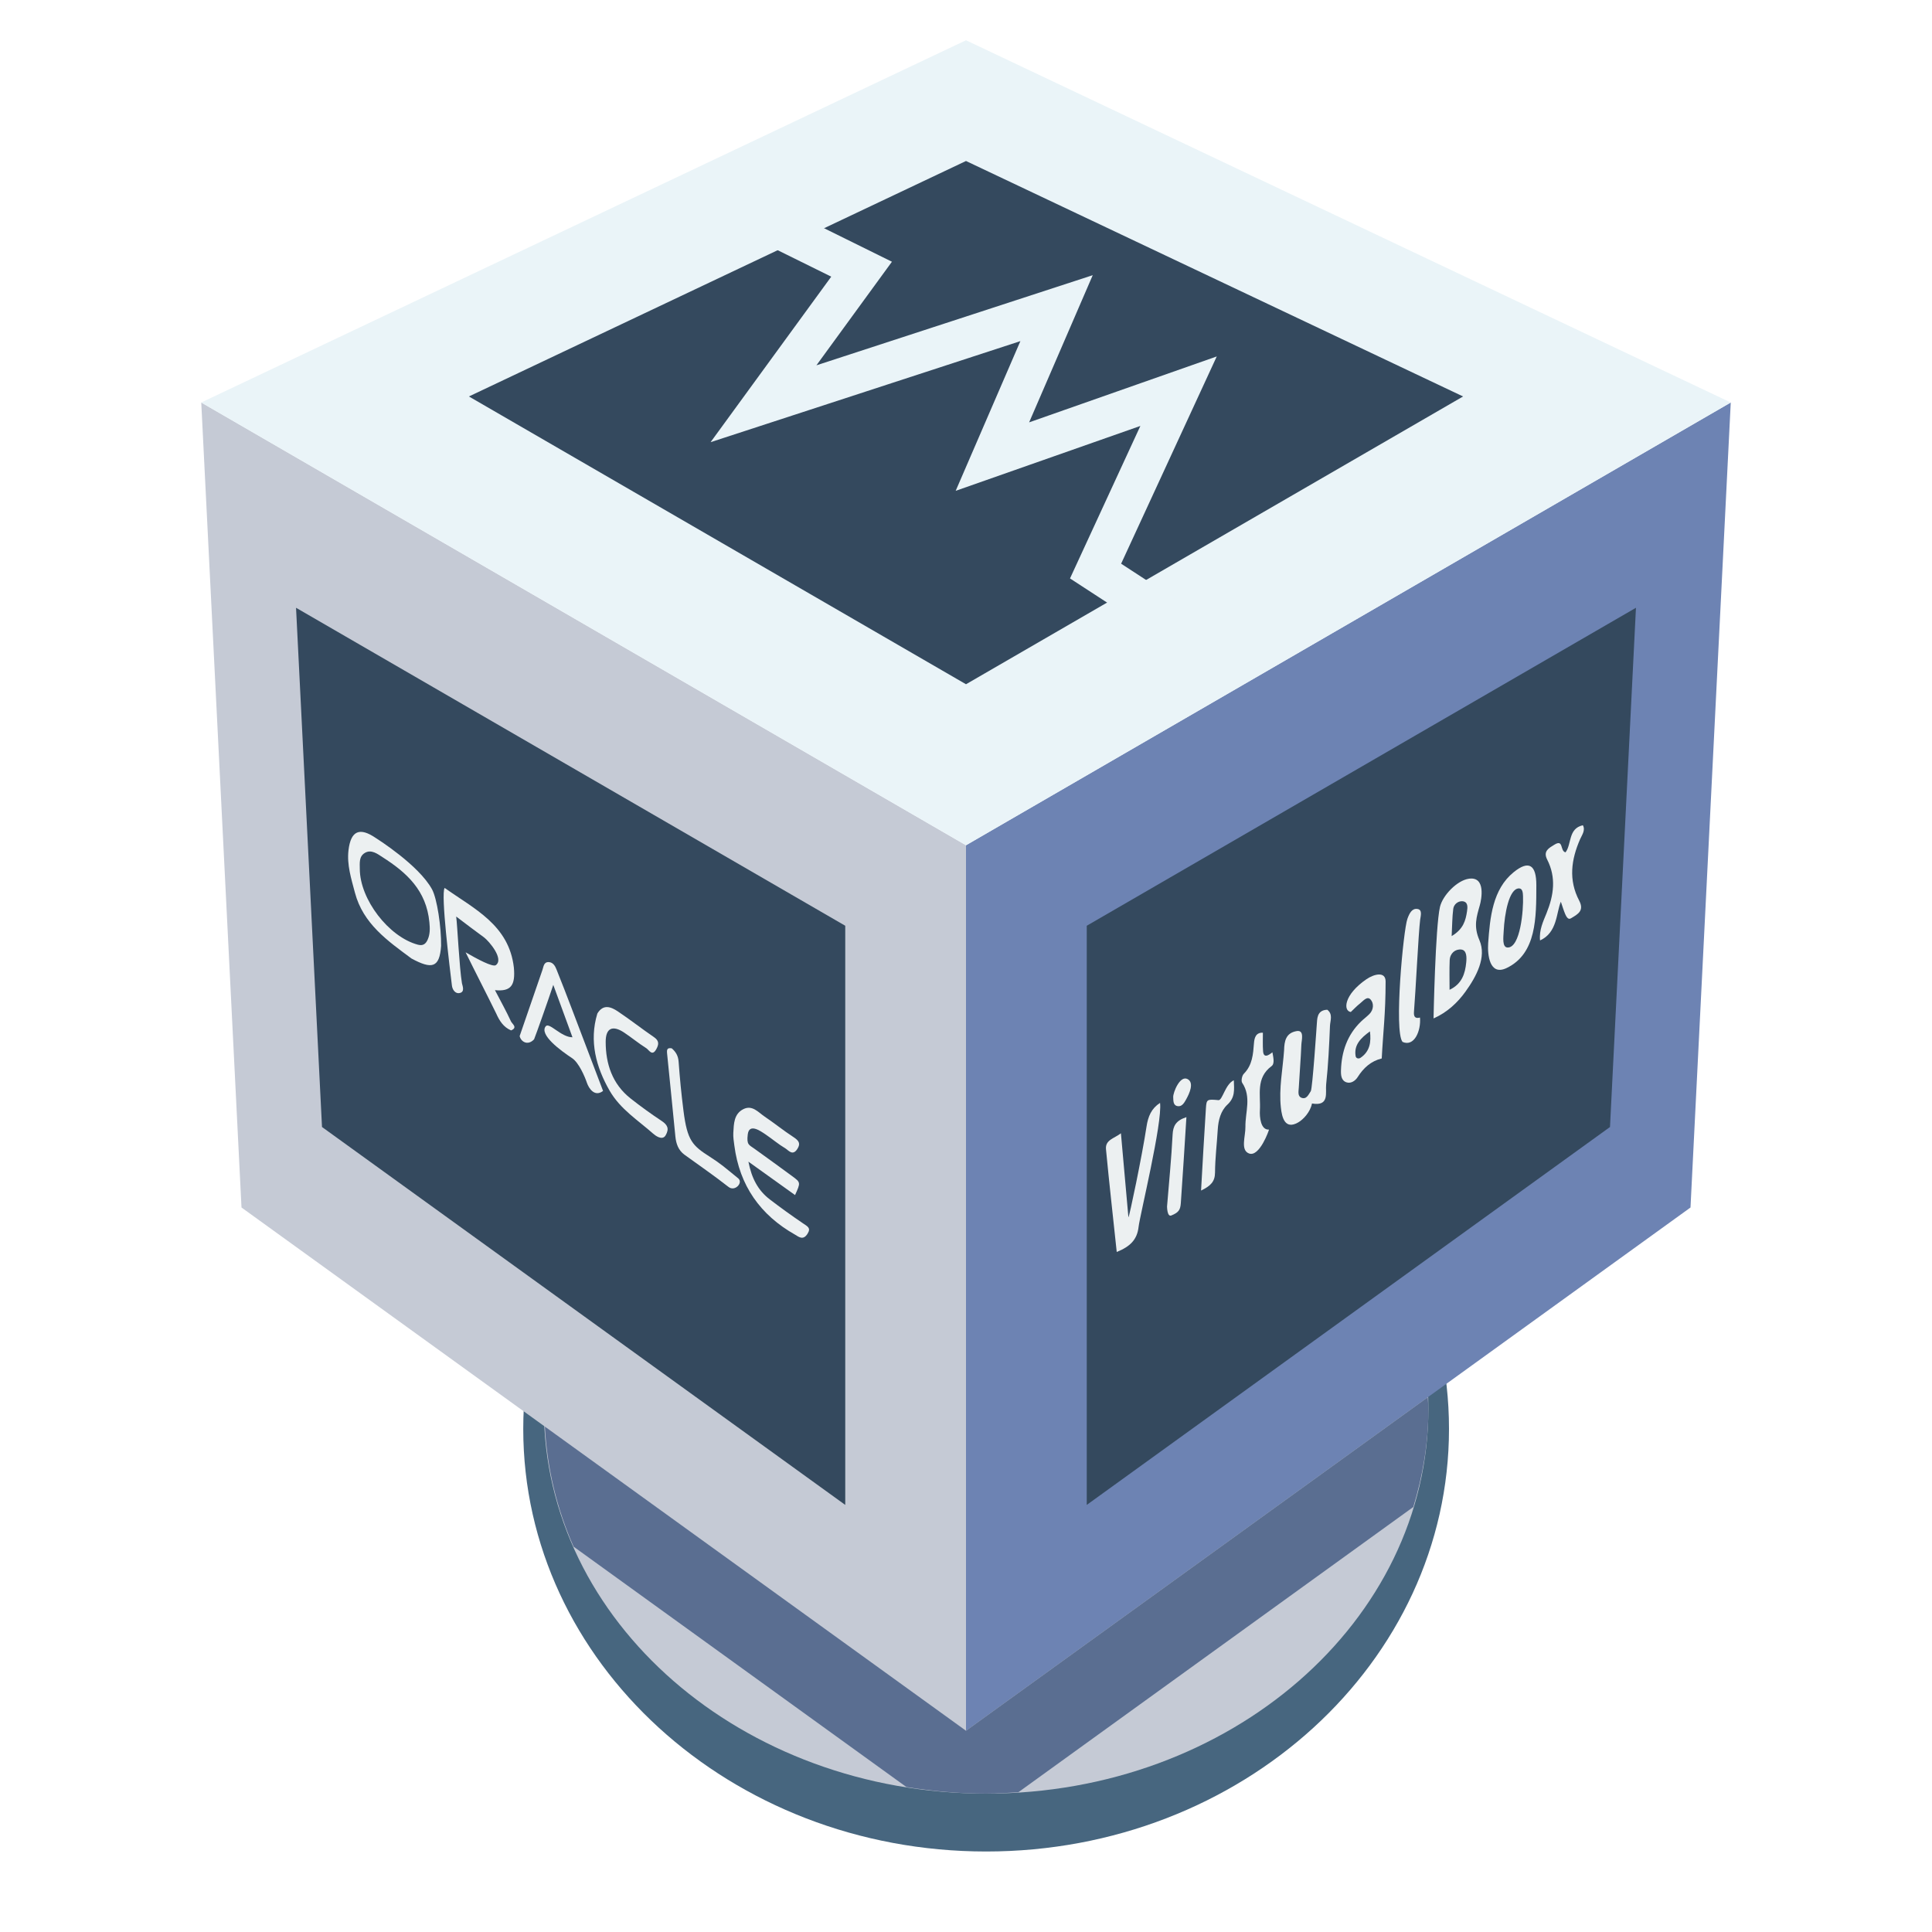
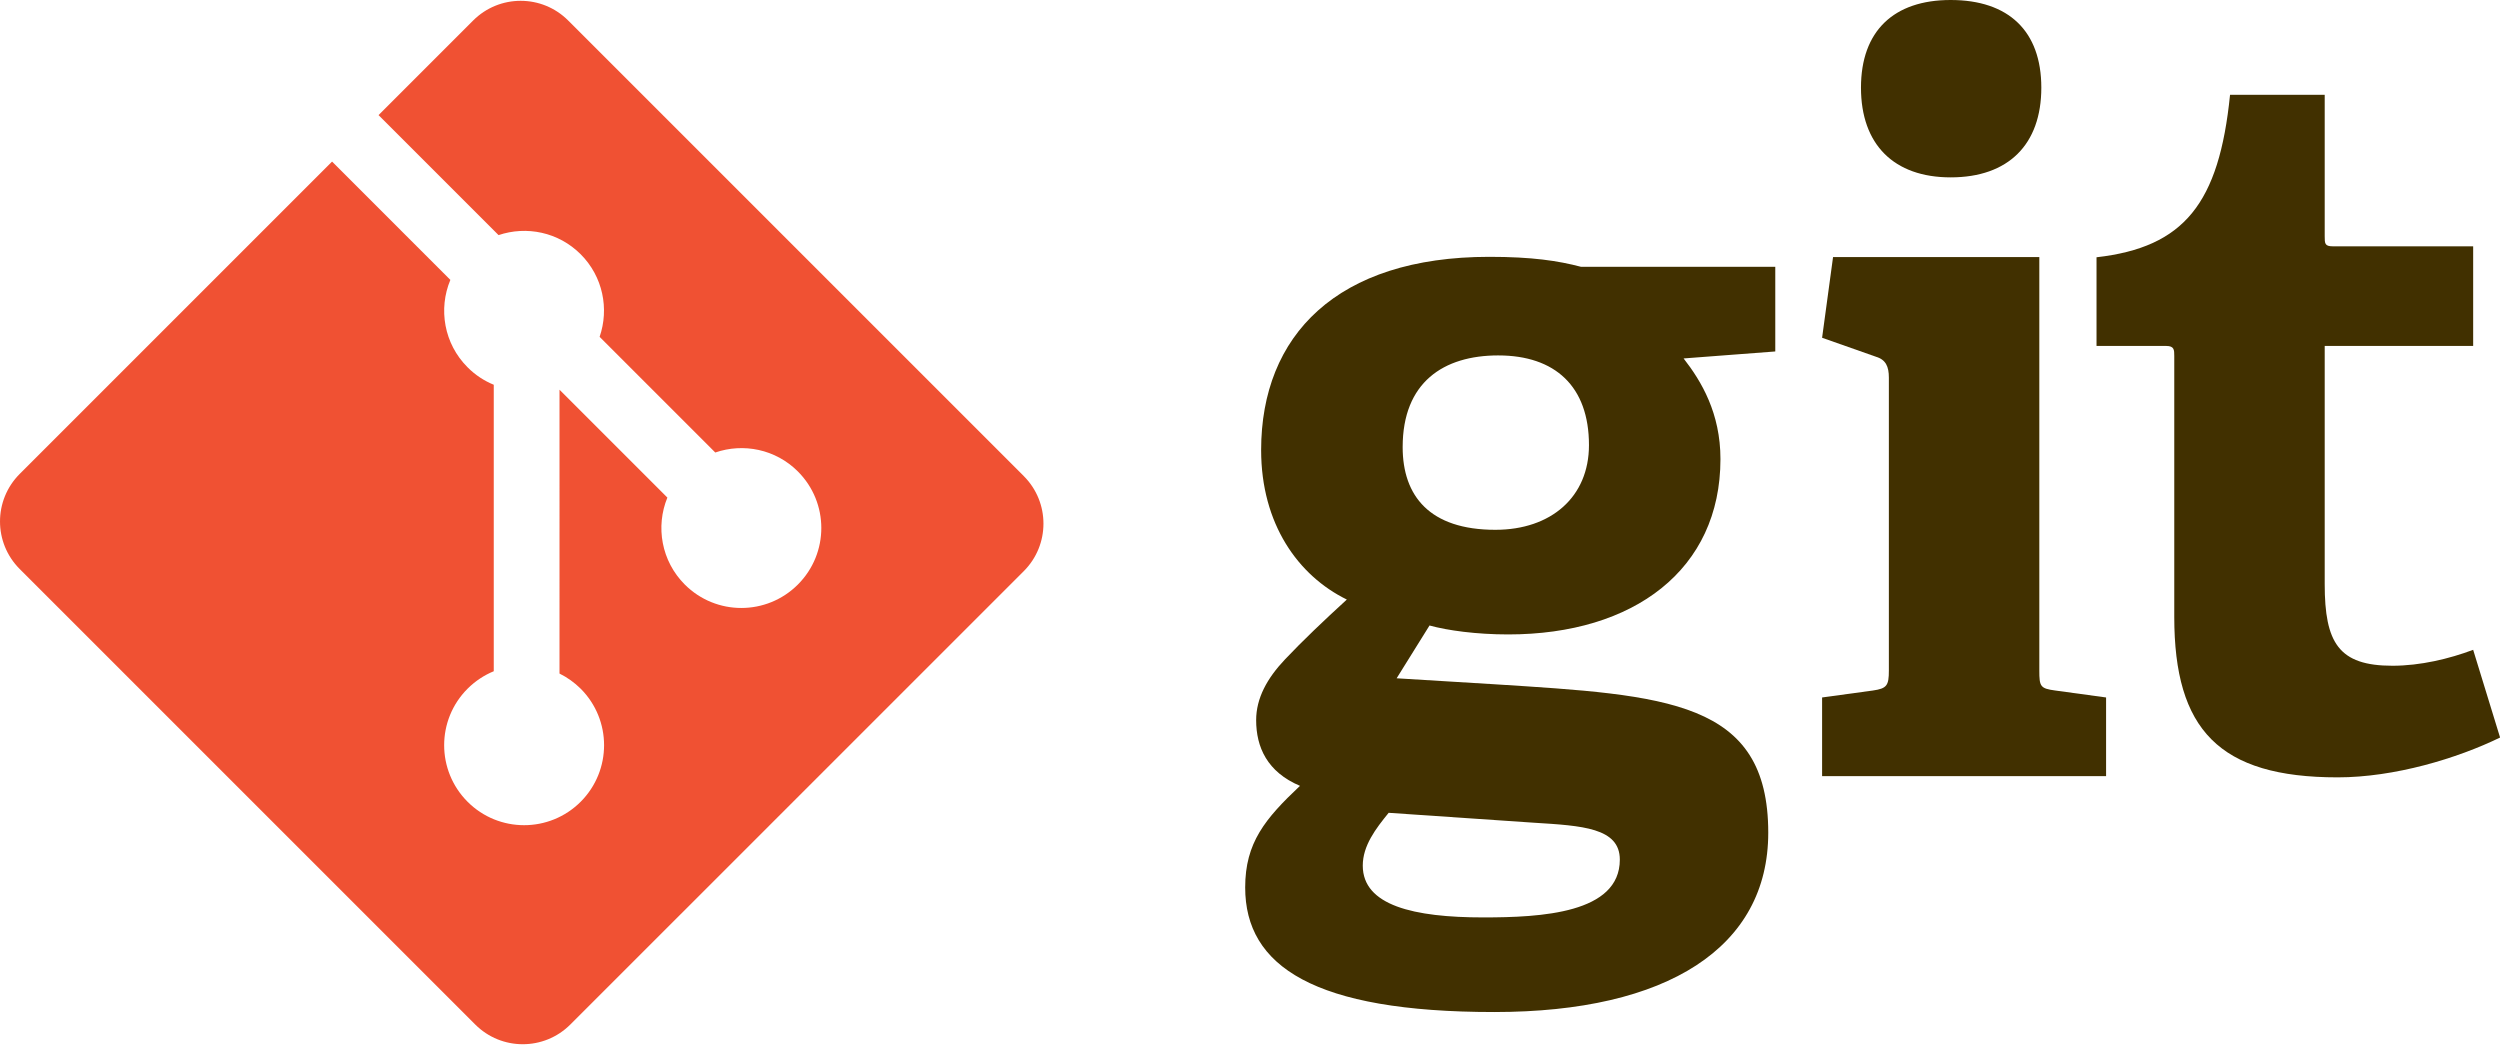
- <svg xmlns="http://www.w3.org/2000/svg" version="1.1" x="0px" y="0px" viewBox="0 0 48 48" style="enable-background:new 0 0 48 48;" xml:space="preserve">
-   <ellipse style="fill:#47667F;" cx="24.5" cy="35.5" rx="11.5" ry="10.5" />
-   <ellipse style="fill:#C5CAD5;" cx="24.5" cy="35" rx="10.988" ry="9.562" />
-   <polygon style="fill:#C5CAD5;" points="5,10 24,21 24,43 6,30 " />
-   <polygon style="fill:#6D83B3;" points="43,10 24,21 24,43 42,30 " />
-   <path style="fill:#5A6E91;" d="M24.5,44.562c0.271,0,0.536-0.018,0.802-0.035l9.811-7.086c0.237-0.781,0.375-1.596,0.375-2.441  c0-0.096-0.013-0.189-0.016-0.285L24,43l-10.462-7.556c0.055,1.047,0.301,2.049,0.713,2.982l8.27,5.973  C23.164,44.501,23.823,44.562,24.5,44.562z" />
-   <polygon style="fill:#EAF4F8;" points="5,10 24,21 43,10 24,1 " />
-   <polygon style="fill:#34495E;" points="11.65,9.85 24,17 36.35,9.85 24,4 " />
-   <polygon style="fill:#34495E;" points="40,28 40.645,15.1 27,23 27,37.389 " />
-   <polygon style="fill:#34495E;" points="8,28 7.355,15.1 21,23 21,37.389 " />
-   <polyline style="fill:none;stroke:#EAF4F8;stroke-miterlimit:10;" points="19,5.5 21.406,6.688 18.969,10.031 26.25,7.656   24.656,11.344 29.281,9.719 27.219,14.188 30,16 " />
-   <path style="fill:#ECF0F1;" d="M28.821,27.401c0.063,0.491-0.501,2.796-0.533,3.079c-0.036,0.321-0.211,0.491-0.543,0.625  c-0.092-0.869-0.187-1.709-0.267-2.552c-0.022-0.236,0.205-0.267,0.371-0.397c0.063,0.687,0.127,1.443,0.186,2.087  c0.021,0.003,0.341-1.532,0.45-2.252C28.524,27.735,28.606,27.54,28.821,27.401L28.821,27.401z" />
-   <path style="fill:#ECF0F1;" d="M38.779,22.403c-0.117,0.276-0.084,0.765-0.517,0.962c-0.026-0.26,0.08-0.476,0.162-0.679  c0.181-0.449,0.242-0.886,0.015-1.331c-0.108-0.211,0.048-0.288,0.181-0.37c0.232-0.143,0.133,0.159,0.275,0.191  c0.156-0.202,0.061-0.591,0.431-0.673c0.07,0.125-0.025,0.246-0.069,0.347c-0.222,0.509-0.291,1.012-0.023,1.525  c0.128,0.245-0.022,0.332-0.192,0.433c-0.033,0.02-0.088,0.058-0.154-0.095C38.846,22.615,38.818,22.514,38.779,22.403  L38.779,22.403z" />
-   <path style="fill:#ECF0F1;" d="M28.995,29.974c0.048-0.594,0.108-1.188,0.138-1.783c0.011-0.216,0.079-0.35,0.343-0.436  c-0.047,0.731-0.088,1.435-0.139,2.139c-0.012,0.169-0.058,0.231-0.235,0.304C28.995,30.243,28.995,29.974,28.995,29.974  L28.995,29.974z" />
-   <path style="fill:#ECF0F1;" d="M29.506,26.81c0.166,0.09,0.05,0.352-0.044,0.517c-0.044,0.079-0.101,0.171-0.202,0.155  c-0.119-0.018-0.107-0.14-0.112-0.225C29.142,27.151,29.314,26.706,29.506,26.81z" />
-   <path style="fill:#ECF0F1;" d="M19.753,29.691c-0.388-0.278-0.743-0.532-1.159-0.83c0.082,0.422,0.244,0.719,0.534,0.94  c0.264,0.202,0.533,0.396,0.808,0.583c0.133,0.09,0.215,0.123,0.13,0.263c-0.112,0.185-0.228,0.076-0.311,0.029  c-0.867-0.489-1.381-1.221-1.51-2.213c-0.014-0.105-0.032-0.212-0.026-0.317c0.013-0.224,0.013-0.471,0.25-0.59  c0.222-0.111,0.37,0.079,0.529,0.186c0.242,0.163,0.47,0.349,0.715,0.508c0.146,0.095,0.177,0.167,0.099,0.292  c-0.118,0.189-0.222,0.036-0.3-0.011c-0.171-0.101-0.323-0.232-0.488-0.344c-0.137-0.093-0.411-0.285-0.446-0.004  c-0.033,0.265,0.032,0.259,0.17,0.36c0.312,0.226,0.626,0.45,0.935,0.679C19.895,29.378,19.893,29.381,19.753,29.691L19.753,29.691z  " />
-   <path style="fill:#ECF0F1;" d="M18.341,29.276c0.129,0.106-0.081,0.339-0.241,0.213c-0.355-0.278-0.728-0.535-1.094-0.8  c-0.153-0.111-0.208-0.274-0.226-0.449c-0.071-0.687-0.133-1.375-0.206-2.063c-0.011-0.106,0.004-0.15,0.115-0.132  c0.102,0.088,0.16,0.185,0.171,0.333c0.03,0.407,0.065,0.781,0.121,1.219c0.094,0.742,0.22,0.866,0.66,1.146  C17.908,28.914,18.01,29.006,18.341,29.276z" />
-   <path style="fill:#ECF0F1;" d="M29.84,29.579c0.042-0.727,0.077-1.389,0.121-2.05c0.015-0.217,0.027-0.223,0.312-0.196  c0.098,0.009,0.168-0.399,0.381-0.494c0.009,0.238,0.035,0.425-0.16,0.606c-0.164,0.152-0.225,0.383-0.239,0.615  c-0.021,0.358-0.066,0.715-0.068,1.072C30.185,29.358,30.078,29.464,29.84,29.579z" />
-   <path style="fill:#ECF0F1;" d="M35.279,25.281c-0.133,0.036-0.158-0.038-0.149-0.147c0.04-0.479,0.112-1.957,0.153-2.282  c0.012-0.095,0.063-0.25-0.067-0.269c-0.137-0.021-0.201,0.111-0.249,0.244c-0.101,0.276-0.338,2.797-0.121,3.059c0,0,0,0,0,0  C35.138,26.016,35.308,25.607,35.279,25.281C35.279,25.281,35.279,25.28,35.279,25.281C35.279,25.28,35.279,25.28,35.279,25.281z" />
-   <path style="fill:#ECF0F1;" d="M31.613,26.144L31.613,26.144C31.613,26.144,31.613,26.144,31.613,26.144  c-0.02,0.008-0.214,0.199-0.232-0.023c-0.012-0.154-0.004-0.308-0.005-0.463c0,0,0,0,0-0.001c-0.181-0.008-0.211,0.138-0.221,0.256  c-0.022,0.278-0.038,0.548-0.253,0.765c-0.046,0.046-0.071,0.177-0.04,0.224c0.236,0.353,0.074,0.73,0.08,1.095  c0.004,0.233-0.129,0.576,0.088,0.66c0.264,0.102,0.504-0.594,0.498-0.593c-0.208,0.015-0.236-0.31-0.226-0.481  c0.022-0.378-0.108-0.801,0.289-1.095C31.676,26.427,31.633,26.263,31.613,26.144z" />
-   <path style="fill:#ECF0F1;" d="M37.606,21.67c-0.523,0.425-0.588,1.125-0.633,1.768c-0.019,0.275,0.031,0.816,0.457,0.613  c0.749-0.357,0.738-1.261,0.74-2.057C38.171,21.494,37.99,21.358,37.606,21.67z M37.459,23.541c-0.144,0-0.108-0.255-0.1-0.411  c0.02-0.417,0.131-1.058,0.38-1.058c0.092,0,0.097,0.116,0.1,0.197C37.853,22.614,37.773,23.541,37.459,23.541z" />
-   <path style="fill:#ECF0F1;" d="M12.698,25.6c-0.19-0.08-0.29-0.24-0.37-0.42c-0.25-0.51-0.51-1.01-0.76-1.52  c0.291,0.17,0.669,0.37,0.749,0.32c0.212-0.15-0.16-0.59-0.29-0.69c-0.18-0.13-0.443-0.329-0.693-0.519  c0.032,0.253,0.076,1.247,0.143,1.659c0.02,0.08,0.07,0.21-0.05,0.24c-0.12,0.03-0.19-0.09-0.2-0.19c-0.05-0.41-0.28-2.27-0.18-2.42  c0.73,0.52,1.6,0.92,1.72,1.98c0.04,0.44-0.07,0.6-0.47,0.56c0.14,0.27,0.28,0.52,0.4,0.78C12.728,25.44,12.868,25.53,12.698,25.6z" />
-   <path style="fill:#ECF0F1;" d="M16.438,27.849c-0.266-0.176-0.524-0.363-0.774-0.56c-0.451-0.357-0.616-0.857-0.616-1.406  c0-0.344,0.173-0.418,0.457-0.23c0.188,0.125,0.362,0.27,0.553,0.39c0.065,0.041,0.143,0.209,0.245,0.028  c0.065-0.117,0.082-0.21-0.054-0.303c-0.305-0.208-0.595-0.437-0.902-0.642c-0.172-0.115-0.362-0.184-0.506,0.055  c-0.209,0.688-0.029,1.337,0.305,1.917c0.266,0.461,0.703,0.732,1.082,1.068c0.04,0.035,0.225,0.187,0.31,0.04  C16.632,28.042,16.585,27.947,16.438,27.849z" />
-   <path style="fill:#ECF0F1;" d="M10.733,22.094c-0.329-0.601-1.353-1.245-1.395-1.273c-0.402-0.276-0.622-0.184-0.68,0.304  c-0.042,0.361,0.068,0.703,0.159,1.049c0.204,0.779,0.815,1.201,1.408,1.641c0.5,0.268,0.696,0.239,0.734-0.315  C10.965,23.035,10.859,22.324,10.733,22.094z M10.627,23.342c-0.048,0.109-0.115,0.164-0.248,0.128  c-0.721-0.194-1.438-1.125-1.44-1.883c0-0.143-0.024-0.305,0.123-0.395c0.162-0.1,0.323,0.028,0.44,0.103  c0.605,0.385,1.091,0.83,1.166,1.619C10.682,23.061,10.688,23.203,10.627,23.342z" />
-   <path style="fill:#ECF0F1;" d="M36.756,23.359c-0.151-0.348-0.072-0.579,0.01-0.87c0.039-0.137,0.156-0.716-0.269-0.658  c-0.297,0.041-0.656,0.416-0.722,0.703c-0.115,0.509-0.159,2.769-0.159,2.769c0.34-0.151,0.595-0.391,0.792-0.664  C36.68,24.262,36.939,23.781,36.756,23.359z M36.428,23.911c-0.027,0.282-0.11,0.538-0.414,0.68c0-0.263-0.007-0.498,0.003-0.733  c0.007-0.175,0.14-0.284,0.289-0.267C36.444,23.608,36.44,23.79,36.428,23.911z M36.448,22.641  c-0.034,0.223-0.088,0.442-0.382,0.616c0.014-0.263,0.013-0.473,0.04-0.679c0.015-0.112,0.121-0.195,0.227-0.187  C36.478,22.403,36.463,22.542,36.448,22.641z" />
-   <path style="fill:#ECF0F1;" d="M32.976,25.087c-0.272,0.007-0.248,0.253-0.26,0.354c-0.002,0.021-0.107,1.603-0.15,1.669  c-0.054,0.08-0.105,0.212-0.23,0.164c-0.102-0.038-0.073-0.161-0.068-0.25c0.019-0.357,0.05-0.713,0.064-1.07  c0.004-0.107,0.08-0.364-0.11-0.338c-0.278,0.044-0.313,0.251-0.319,0.477c-0.033,0.474-0.132,0.945-0.08,1.423  c0.026,0.249,0.102,0.558,0.429,0.371c0.127-0.072,0.301-0.256,0.344-0.471c0.441,0.076,0.33-0.273,0.352-0.475  c0.052-0.482,0.075-0.968,0.095-1.454C33.049,25.355,33.122,25.199,32.976,25.087z" />
-   <path style="fill:#ECF0F1;" d="M14.212,25.077c-0.126-0.332-0.255-0.664-0.387-0.994c-0.034-0.086-0.087-0.176-0.192-0.18  c-0.124-0.005-0.127,0.111-0.156,0.194l-0.566,1.643c0.024,0.13,0.193,0.256,0.358,0.082c0,0,0,0,0,0  c0.054-0.133,0.349-0.966,0.477-1.353l0.477,1.302c-0.284,0-0.578-0.383-0.665-0.273c-0.165,0.208,0.363,0.599,0.656,0.792  c0.167,0.11,0.318,0.463,0.367,0.61c0.049,0.143,0.193,0.363,0.402,0.204C14.727,26.428,14.471,25.753,14.212,25.077z" />
-   <path style="fill:#ECF0F1;" d="M33.948,24.329c-0.561,0.385-0.582,0.786-0.388,0.814c0.077-0.072,0.148-0.149,0.23-0.213  c0.078-0.061,0.176-0.192,0.262-0.097c0.083,0.091,0.08,0.25-0.029,0.36c-0.065,0.066-0.141,0.121-0.207,0.185  c-0.344,0.332-0.486,0.75-0.5,1.216c-0.003,0.118,0.006,0.257,0.143,0.298c0.109,0.033,0.215-0.043,0.27-0.129  c0.146-0.23,0.33-0.4,0.6-0.466c0.032-0.639,0.096-1.103,0.096-1.915C34.424,24.13,34.142,24.196,33.948,24.329z M33.803,26.28  c-0.048,0.033-0.114,0.017-0.123-0.042c-0.045-0.274,0.123-0.446,0.356-0.614c0.034,0.022-0.001-0.008,0,0  C34.068,25.882,34.039,26.119,33.803,26.28z" />
+ <svg xmlns="http://www.w3.org/2000/svg" viewBox="0 0 272.96 114.01">
+   <path fill="#413000" d="m163.59,38.806c-5.985,0-10.442,2.939-10.442,10.012,0,5.329,2.938,9.028,10.12,9.028,6.088,0,10.222-3.587,10.222-9.248,0-6.416-3.7-9.791-9.9-9.791zm-11.97,49.94c-1.416,1.738-2.828,3.585-2.828,5.765,0,4.348,5.545,5.657,13.162,5.657,6.31,0,14.905-0.442,14.905-6.309,0-3.487-4.135-3.703-9.36-4.03l-15.88-1.083zm32.201-49.611c1.955,2.503,4.025,5.985,4.025,10.989,0,12.075-9.465,19.146-23.169,19.146-3.485,0-6.64-0.434-8.596-0.977l-3.591,5.765,10.66,0.651c18.822,1.199,29.915,1.744,29.915,16.208,0,12.514-10.985,19.581-29.915,19.581-19.69,0-27.196-5.005-27.196-13.598,0-4.897,2.176-7.503,5.984-11.098-3.591-1.518-4.786-4.236-4.786-7.175,0-2.395,1.195-4.57,3.156-6.639,1.958-2.065,4.133-4.135,6.744-6.527-5.33-2.61-9.356-8.268-9.356-16.319,0-12.509,8.269-21.1,24.91-21.1,4.679,0,7.509,0.431,10.011,1.087h21.215v9.245l-10.01,0.762" />
+   <path fill="#413000" d="m212.98,19.366c-6.202,0-9.791-3.593-9.791-9.796,0-6.195,3.589-9.57,9.791-9.57,6.31,0,9.9,3.375,9.9,9.57,0,6.203-3.59,9.796-9.9,9.796zm-14.036,65.376,0-8.59,5.55-0.759c1.524-0.221,1.74-0.544,1.74-2.18v-31.983c0-1.194-0.325-1.959-1.416-2.283l-5.874-2.069,1.196-8.809h22.521v45.144c0,1.744,0.105,1.96,1.741,2.18l5.549,0.759v8.59h-31.008" />
+   <path fill="#413000" d="m272.97,80.526c-4.68,2.282-11.532,4.349-17.736,4.349-12.945,0-17.839-5.217-17.839-17.515v-28.5c0-0.651,0-1.088-0.874-1.088h-7.614v-9.682c9.576-1.091,13.381-5.878,14.578-17.736h10.336v15.453c0,0.759,0,1.087,0.871,1.087h15.338v10.877h-16.209v25.999c0,6.419,1.525,8.919,7.396,8.919,3.05,0,6.201-0.759,8.812-1.739l2.94,9.576" />
+   <path fill="#f05133" d="M111.78,51.977,62.035,2.238c-2.862-2.865-7.508-2.865-10.374,0l-10.329,10.33,13.102,13.102c3.046-1.028,6.537-0.339,8.964,2.088,2.439,2.442,3.124,5.963,2.07,9.02l12.628,12.628c3.055-1.053,6.58-0.373,9.02,2.071,3.411,3.41,3.411,8.934,0,12.345-3.411,3.412-8.936,3.412-12.349,0-2.564-2.567-3.199-6.335-1.9-9.494l-11.777-11.777-0.001,30.991c0.832,0.412,1.616,0.961,2.309,1.651,3.41,3.409,3.41,8.933,0,12.348-3.411,3.409-8.938,3.409-12.345,0-3.41-3.415-3.41-8.938,0-12.348,0.843-0.841,1.818-1.478,2.858-1.905v-31.279c-1.041-0.425-2.015-1.057-2.859-1.905-2.583-2.581-3.205-6.372-1.88-9.544l-12.916-12.918-34.106,34.105c-2.866,2.867-2.866,7.513,0,10.378l49.742,49.739c2.864,2.865,7.508,2.865,10.376,0l49.512-49.504c2.865-2.866,2.865-7.514,0-10.379" />
</svg>
